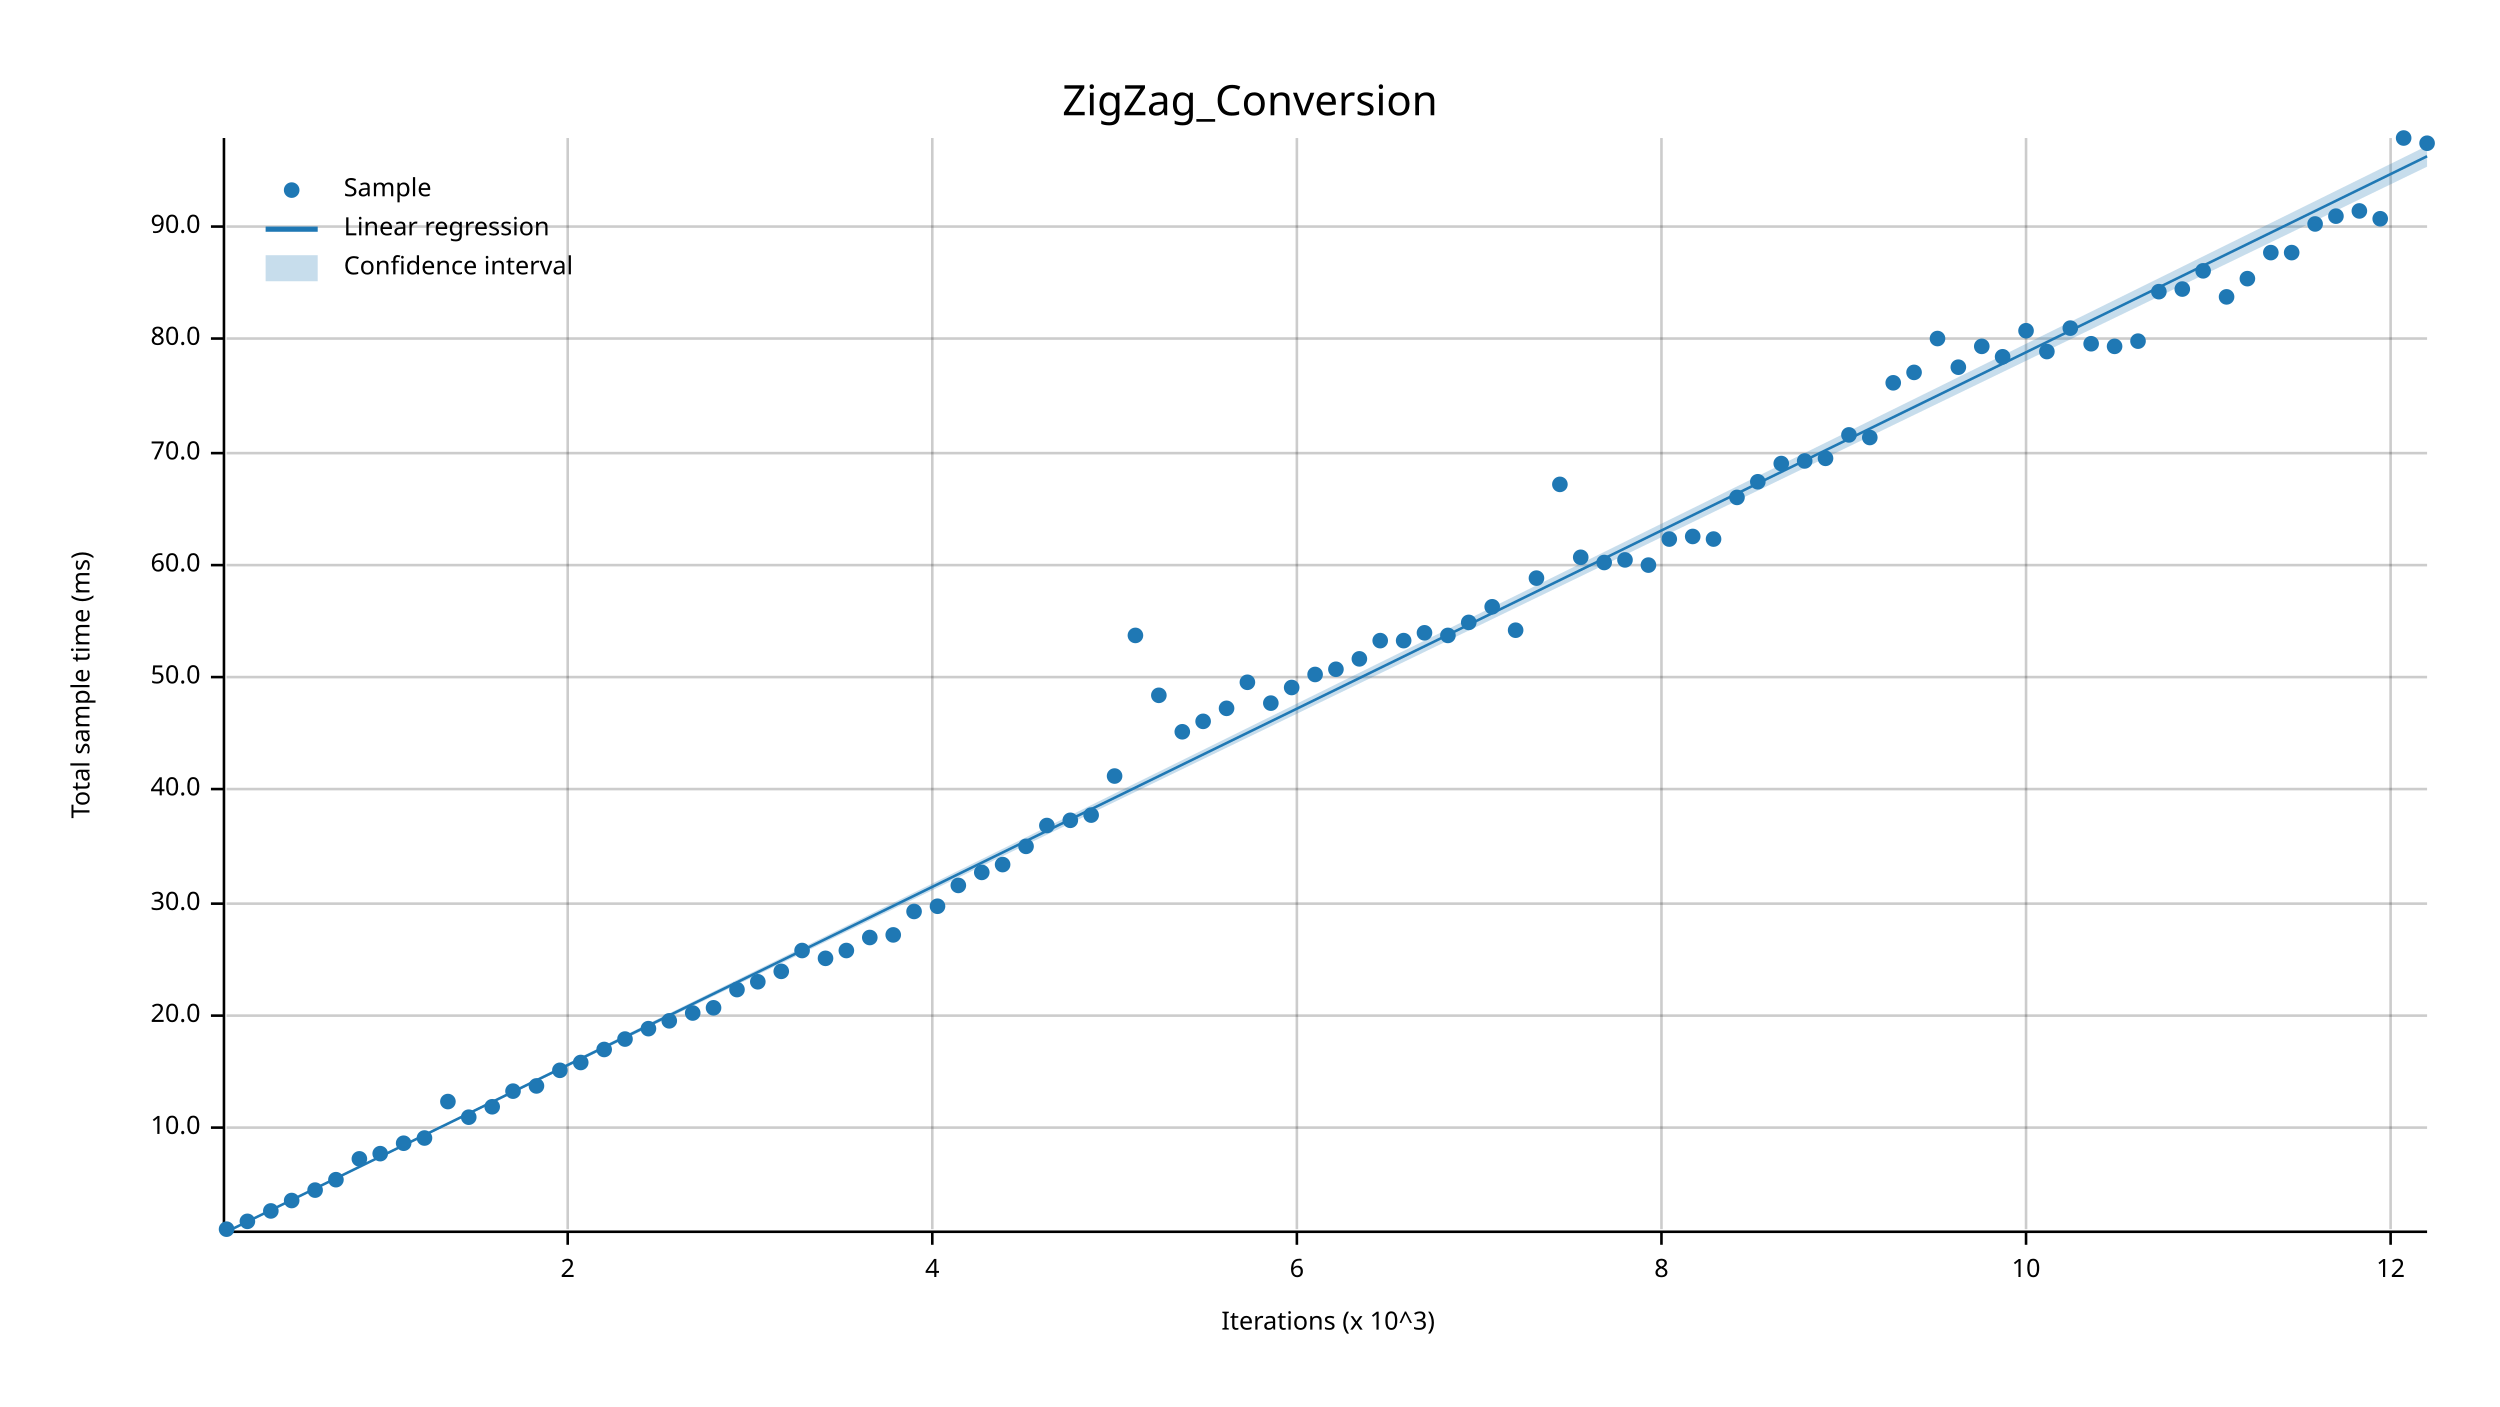
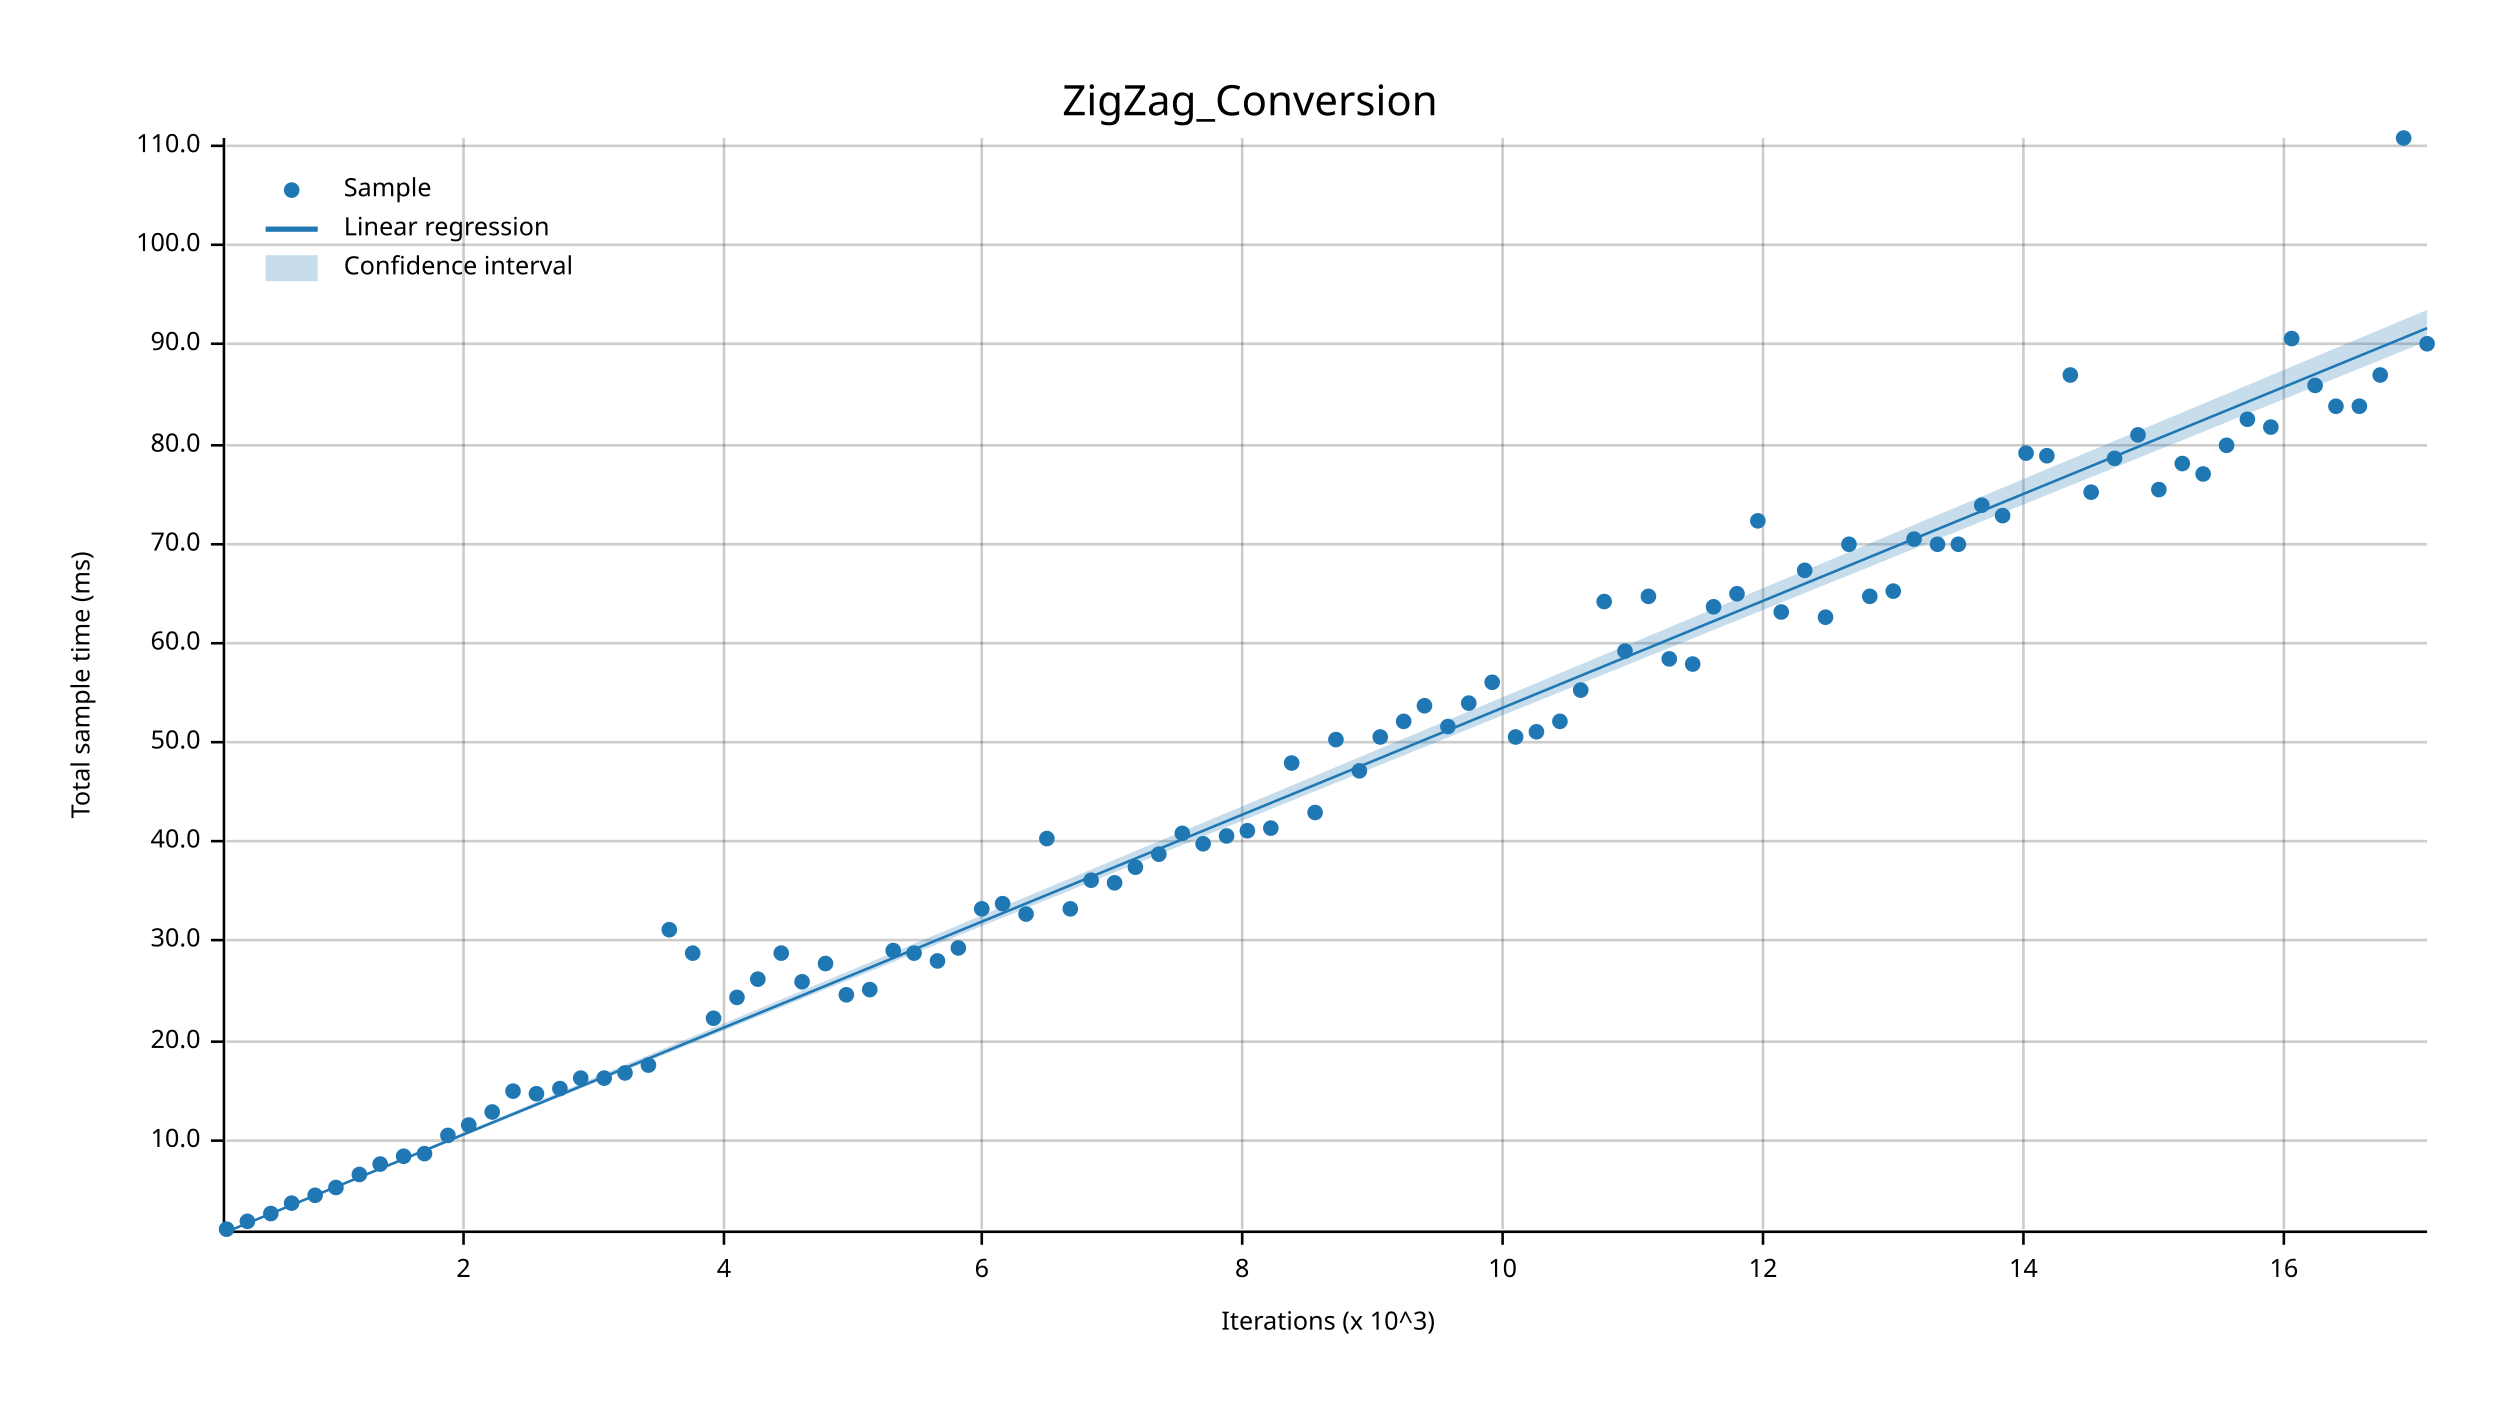
<svg xmlns="http://www.w3.org/2000/svg" width="960" height="540" viewBox="0 0 960 540">
  <text x="480" y="32" dy="0.76em" text-anchor="middle" font-family="sans-serif" font-size="16.129" opacity="1" fill="#000000">
ZigZag_Conversion
</text>
  <text x="27" y="263" dy="0.76em" text-anchor="middle" font-family="sans-serif" font-size="9.677" opacity="1" fill="#000000" transform="rotate(270, 27, 263)">
Total sample time (ms)
</text>
  <text x="510" y="513" dy="-0.5ex" text-anchor="middle" font-family="sans-serif" font-size="9.677" opacity="1" fill="#000000">
Iterations (x 10^3)
</text>
-   <line opacity="0.2" stroke="#000000" stroke-width="1" x1="218" y1="472" x2="218" y2="53" />
-   <line opacity="0.2" stroke="#000000" stroke-width="1" x1="358" y1="472" x2="358" y2="53" />
-   <line opacity="0.2" stroke="#000000" stroke-width="1" x1="498" y1="472" x2="498" y2="53" />
-   <line opacity="0.2" stroke="#000000" stroke-width="1" x1="638" y1="472" x2="638" y2="53" />
-   <line opacity="0.2" stroke="#000000" stroke-width="1" x1="778" y1="472" x2="778" y2="53" />
-   <line opacity="0.2" stroke="#000000" stroke-width="1" x1="918" y1="472" x2="918" y2="53" />
-   <line opacity="0.2" stroke="#000000" stroke-width="1" x1="87" y1="433" x2="932" y2="433" />
-   <line opacity="0.2" stroke="#000000" stroke-width="1" x1="87" y1="390" x2="932" y2="390" />
-   <line opacity="0.2" stroke="#000000" stroke-width="1" x1="87" y1="347" x2="932" y2="347" />
-   <line opacity="0.2" stroke="#000000" stroke-width="1" x1="87" y1="303" x2="932" y2="303" />
-   <line opacity="0.2" stroke="#000000" stroke-width="1" x1="87" y1="260" x2="932" y2="260" />
-   <line opacity="0.2" stroke="#000000" stroke-width="1" x1="87" y1="217" x2="932" y2="217" />
-   <line opacity="0.2" stroke="#000000" stroke-width="1" x1="87" y1="174" x2="932" y2="174" />
-   <line opacity="0.2" stroke="#000000" stroke-width="1" x1="87" y1="130" x2="932" y2="130" />
-   <line opacity="0.2" stroke="#000000" stroke-width="1" x1="87" y1="87" x2="932" y2="87" />
+   <line opacity="0.2" stroke="#000000" stroke-width="1" x1="178" y1="472" x2="178" y2="53" />
+   <line opacity="0.2" stroke="#000000" stroke-width="1" x1="278" y1="472" x2="278" y2="53" />
+   <line opacity="0.2" stroke="#000000" stroke-width="1" x1="377" y1="472" x2="377" y2="53" />
+   <line opacity="0.2" stroke="#000000" stroke-width="1" x1="477" y1="472" x2="477" y2="53" />
+   <line opacity="0.2" stroke="#000000" stroke-width="1" x1="577" y1="472" x2="577" y2="53" />
+   <line opacity="0.2" stroke="#000000" stroke-width="1" x1="677" y1="472" x2="677" y2="53" />
+   <line opacity="0.2" stroke="#000000" stroke-width="1" x1="777" y1="472" x2="777" y2="53" />
+   <line opacity="0.2" stroke="#000000" stroke-width="1" x1="877" y1="472" x2="877" y2="53" />
+   <line opacity="0.2" stroke="#000000" stroke-width="1" x1="87" y1="438" x2="932" y2="438" />
+   <line opacity="0.2" stroke="#000000" stroke-width="1" x1="87" y1="400" x2="932" y2="400" />
+   <line opacity="0.2" stroke="#000000" stroke-width="1" x1="87" y1="361" x2="932" y2="361" />
+   <line opacity="0.2" stroke="#000000" stroke-width="1" x1="87" y1="323" x2="932" y2="323" />
+   <line opacity="0.2" stroke="#000000" stroke-width="1" x1="87" y1="285" x2="932" y2="285" />
+   <line opacity="0.2" stroke="#000000" stroke-width="1" x1="87" y1="247" x2="932" y2="247" />
+   <line opacity="0.2" stroke="#000000" stroke-width="1" x1="87" y1="209" x2="932" y2="209" />
+   <line opacity="0.2" stroke="#000000" stroke-width="1" x1="87" y1="171" x2="932" y2="171" />
+   <line opacity="0.2" stroke="#000000" stroke-width="1" x1="87" y1="132" x2="932" y2="132" />
+   <line opacity="0.2" stroke="#000000" stroke-width="1" x1="87" y1="94" x2="932" y2="94" />
+   <line opacity="0.2" stroke="#000000" stroke-width="1" x1="87" y1="56" x2="932" y2="56" />
  <polyline fill="none" opacity="1" stroke="#000000" stroke-width="1" points="86,53 86,472 " />
-   <text x="77" y="433" dy="0.5ex" text-anchor="end" font-family="sans-serif" font-size="9.677" opacity="1" fill="#000000">
+   <text x="77" y="438" dy="0.5ex" text-anchor="end" font-family="sans-serif" font-size="9.677" opacity="1" fill="#000000">
10.0
</text>
-   <polyline fill="none" opacity="1" stroke="#000000" stroke-width="1" points="81,433 86,433 " />
-   <text x="77" y="390" dy="0.5ex" text-anchor="end" font-family="sans-serif" font-size="9.677" opacity="1" fill="#000000">
+   <polyline fill="none" opacity="1" stroke="#000000" stroke-width="1" points="81,438 86,438 " />
+   <text x="77" y="400" dy="0.5ex" text-anchor="end" font-family="sans-serif" font-size="9.677" opacity="1" fill="#000000">
20.0
</text>
-   <polyline fill="none" opacity="1" stroke="#000000" stroke-width="1" points="81,390 86,390 " />
-   <text x="77" y="347" dy="0.5ex" text-anchor="end" font-family="sans-serif" font-size="9.677" opacity="1" fill="#000000">
+   <polyline fill="none" opacity="1" stroke="#000000" stroke-width="1" points="81,400 86,400 " />
+   <text x="77" y="361" dy="0.5ex" text-anchor="end" font-family="sans-serif" font-size="9.677" opacity="1" fill="#000000">
30.0
</text>
-   <polyline fill="none" opacity="1" stroke="#000000" stroke-width="1" points="81,347 86,347 " />
-   <text x="77" y="303" dy="0.5ex" text-anchor="end" font-family="sans-serif" font-size="9.677" opacity="1" fill="#000000">
+   <polyline fill="none" opacity="1" stroke="#000000" stroke-width="1" points="81,361 86,361 " />
+   <text x="77" y="323" dy="0.5ex" text-anchor="end" font-family="sans-serif" font-size="9.677" opacity="1" fill="#000000">
40.0
</text>
-   <polyline fill="none" opacity="1" stroke="#000000" stroke-width="1" points="81,303 86,303 " />
-   <text x="77" y="260" dy="0.5ex" text-anchor="end" font-family="sans-serif" font-size="9.677" opacity="1" fill="#000000">
+   <polyline fill="none" opacity="1" stroke="#000000" stroke-width="1" points="81,323 86,323 " />
+   <text x="77" y="285" dy="0.5ex" text-anchor="end" font-family="sans-serif" font-size="9.677" opacity="1" fill="#000000">
50.0
</text>
-   <polyline fill="none" opacity="1" stroke="#000000" stroke-width="1" points="81,260 86,260 " />
-   <text x="77" y="217" dy="0.5ex" text-anchor="end" font-family="sans-serif" font-size="9.677" opacity="1" fill="#000000">
+   <polyline fill="none" opacity="1" stroke="#000000" stroke-width="1" points="81,285 86,285 " />
+   <text x="77" y="247" dy="0.5ex" text-anchor="end" font-family="sans-serif" font-size="9.677" opacity="1" fill="#000000">
60.0
</text>
-   <polyline fill="none" opacity="1" stroke="#000000" stroke-width="1" points="81,217 86,217 " />
-   <text x="77" y="174" dy="0.5ex" text-anchor="end" font-family="sans-serif" font-size="9.677" opacity="1" fill="#000000">
+   <polyline fill="none" opacity="1" stroke="#000000" stroke-width="1" points="81,247 86,247 " />
+   <text x="77" y="209" dy="0.5ex" text-anchor="end" font-family="sans-serif" font-size="9.677" opacity="1" fill="#000000">
70.0
</text>
-   <polyline fill="none" opacity="1" stroke="#000000" stroke-width="1" points="81,174 86,174 " />
-   <text x="77" y="130" dy="0.5ex" text-anchor="end" font-family="sans-serif" font-size="9.677" opacity="1" fill="#000000">
+   <polyline fill="none" opacity="1" stroke="#000000" stroke-width="1" points="81,209 86,209 " />
+   <text x="77" y="171" dy="0.5ex" text-anchor="end" font-family="sans-serif" font-size="9.677" opacity="1" fill="#000000">
80.0
</text>
-   <polyline fill="none" opacity="1" stroke="#000000" stroke-width="1" points="81,130 86,130 " />
-   <text x="77" y="87" dy="0.5ex" text-anchor="end" font-family="sans-serif" font-size="9.677" opacity="1" fill="#000000">
+   <polyline fill="none" opacity="1" stroke="#000000" stroke-width="1" points="81,171 86,171 " />
+   <text x="77" y="132" dy="0.5ex" text-anchor="end" font-family="sans-serif" font-size="9.677" opacity="1" fill="#000000">
90.0
</text>
-   <polyline fill="none" opacity="1" stroke="#000000" stroke-width="1" points="81,87 86,87 " />
+   <polyline fill="none" opacity="1" stroke="#000000" stroke-width="1" points="81,132 86,132 " />
+   <text x="77" y="94" dy="0.5ex" text-anchor="end" font-family="sans-serif" font-size="9.677" opacity="1" fill="#000000">
+ 100.0
+ </text>
+   <polyline fill="none" opacity="1" stroke="#000000" stroke-width="1" points="81,94 86,94 " />
+   <text x="77" y="56" dy="0.5ex" text-anchor="end" font-family="sans-serif" font-size="9.677" opacity="1" fill="#000000">
+ 110.0
+ </text>
+   <polyline fill="none" opacity="1" stroke="#000000" stroke-width="1" points="81,56 86,56 " />
  <polyline fill="none" opacity="1" stroke="#000000" stroke-width="1" points="87,473 932,473 " />
-   <text x="218" y="483" dy="0.76em" text-anchor="middle" font-family="sans-serif" font-size="9.677" opacity="1" fill="#000000">
+   <text x="178" y="483" dy="0.76em" text-anchor="middle" font-family="sans-serif" font-size="9.677" opacity="1" fill="#000000">
2
</text>
-   <polyline fill="none" opacity="1" stroke="#000000" stroke-width="1" points="218,473 218,478 " />
-   <text x="358" y="483" dy="0.76em" text-anchor="middle" font-family="sans-serif" font-size="9.677" opacity="1" fill="#000000">
+   <polyline fill="none" opacity="1" stroke="#000000" stroke-width="1" points="178,473 178,478 " />
+   <text x="278" y="483" dy="0.76em" text-anchor="middle" font-family="sans-serif" font-size="9.677" opacity="1" fill="#000000">
4
</text>
-   <polyline fill="none" opacity="1" stroke="#000000" stroke-width="1" points="358,473 358,478 " />
-   <text x="498" y="483" dy="0.76em" text-anchor="middle" font-family="sans-serif" font-size="9.677" opacity="1" fill="#000000">
+   <polyline fill="none" opacity="1" stroke="#000000" stroke-width="1" points="278,473 278,478 " />
+   <text x="377" y="483" dy="0.76em" text-anchor="middle" font-family="sans-serif" font-size="9.677" opacity="1" fill="#000000">
6
</text>
-   <polyline fill="none" opacity="1" stroke="#000000" stroke-width="1" points="498,473 498,478 " />
-   <text x="638" y="483" dy="0.76em" text-anchor="middle" font-family="sans-serif" font-size="9.677" opacity="1" fill="#000000">
+   <polyline fill="none" opacity="1" stroke="#000000" stroke-width="1" points="377,473 377,478 " />
+   <text x="477" y="483" dy="0.76em" text-anchor="middle" font-family="sans-serif" font-size="9.677" opacity="1" fill="#000000">
8
</text>
-   <polyline fill="none" opacity="1" stroke="#000000" stroke-width="1" points="638,473 638,478 " />
-   <text x="778" y="483" dy="0.76em" text-anchor="middle" font-family="sans-serif" font-size="9.677" opacity="1" fill="#000000">
+   <polyline fill="none" opacity="1" stroke="#000000" stroke-width="1" points="477,473 477,478 " />
+   <text x="577" y="483" dy="0.76em" text-anchor="middle" font-family="sans-serif" font-size="9.677" opacity="1" fill="#000000">
10
</text>
-   <polyline fill="none" opacity="1" stroke="#000000" stroke-width="1" points="778,473 778,478 " />
-   <text x="918" y="483" dy="0.76em" text-anchor="middle" font-family="sans-serif" font-size="9.677" opacity="1" fill="#000000">
+   <polyline fill="none" opacity="1" stroke="#000000" stroke-width="1" points="577,473 577,478 " />
+   <text x="677" y="483" dy="0.76em" text-anchor="middle" font-family="sans-serif" font-size="9.677" opacity="1" fill="#000000">
12
</text>
-   <polyline fill="none" opacity="1" stroke="#000000" stroke-width="1" points="918,473 918,478 " />
+   <polyline fill="none" opacity="1" stroke="#000000" stroke-width="1" points="677,473 677,478 " />
+   <text x="777" y="483" dy="0.76em" text-anchor="middle" font-family="sans-serif" font-size="9.677" opacity="1" fill="#000000">
+ 14
+ </text>
+   <polyline fill="none" opacity="1" stroke="#000000" stroke-width="1" points="777,473 777,478 " />
+   <text x="877" y="483" dy="0.76em" text-anchor="middle" font-family="sans-serif" font-size="9.677" opacity="1" fill="#000000">
+ 16
+ </text>
+   <polyline fill="none" opacity="1" stroke="#000000" stroke-width="1" points="877,473 877,478 " />
  <circle cx="87" cy="472" r="3" opacity="1" fill="#1F78B4" stroke="none" stroke-width="1" />
  <circle cx="95" cy="469" r="3" opacity="1" fill="#1F78B4" stroke="none" stroke-width="1" />
-   <circle cx="104" cy="465" r="3" opacity="1" fill="#1F78B4" stroke="none" stroke-width="1" />
-   <circle cx="112" cy="461" r="3" opacity="1" fill="#1F78B4" stroke="none" stroke-width="1" />
-   <circle cx="121" cy="457" r="3" opacity="1" fill="#1F78B4" stroke="none" stroke-width="1" />
-   <circle cx="129" cy="453" r="3" opacity="1" fill="#1F78B4" stroke="none" stroke-width="1" />
-   <circle cx="138" cy="445" r="3" opacity="1" fill="#1F78B4" stroke="none" stroke-width="1" />
-   <circle cx="146" cy="443" r="3" opacity="1" fill="#1F78B4" stroke="none" stroke-width="1" />
-   <circle cx="155" cy="439" r="3" opacity="1" fill="#1F78B4" stroke="none" stroke-width="1" />
-   <circle cx="163" cy="437" r="3" opacity="1" fill="#1F78B4" stroke="none" stroke-width="1" />
-   <circle cx="172" cy="423" r="3" opacity="1" fill="#1F78B4" stroke="none" stroke-width="1" />
-   <circle cx="180" cy="429" r="3" opacity="1" fill="#1F78B4" stroke="none" stroke-width="1" />
-   <circle cx="189" cy="425" r="3" opacity="1" fill="#1F78B4" stroke="none" stroke-width="1" />
+   <circle cx="104" cy="466" r="3" opacity="1" fill="#1F78B4" stroke="none" stroke-width="1" />
+   <circle cx="112" cy="462" r="3" opacity="1" fill="#1F78B4" stroke="none" stroke-width="1" />
+   <circle cx="121" cy="459" r="3" opacity="1" fill="#1F78B4" stroke="none" stroke-width="1" />
+   <circle cx="129" cy="456" r="3" opacity="1" fill="#1F78B4" stroke="none" stroke-width="1" />
+   <circle cx="138" cy="451" r="3" opacity="1" fill="#1F78B4" stroke="none" stroke-width="1" />
+   <circle cx="146" cy="447" r="3" opacity="1" fill="#1F78B4" stroke="none" stroke-width="1" />
+   <circle cx="155" cy="444" r="3" opacity="1" fill="#1F78B4" stroke="none" stroke-width="1" />
+   <circle cx="163" cy="443" r="3" opacity="1" fill="#1F78B4" stroke="none" stroke-width="1" />
+   <circle cx="172" cy="436" r="3" opacity="1" fill="#1F78B4" stroke="none" stroke-width="1" />
+   <circle cx="180" cy="432" r="3" opacity="1" fill="#1F78B4" stroke="none" stroke-width="1" />
+   <circle cx="189" cy="427" r="3" opacity="1" fill="#1F78B4" stroke="none" stroke-width="1" />
  <circle cx="197" cy="419" r="3" opacity="1" fill="#1F78B4" stroke="none" stroke-width="1" />
-   <circle cx="206" cy="417" r="3" opacity="1" fill="#1F78B4" stroke="none" stroke-width="1" />
-   <circle cx="215" cy="411" r="3" opacity="1" fill="#1F78B4" stroke="none" stroke-width="1" />
-   <circle cx="223" cy="408" r="3" opacity="1" fill="#1F78B4" stroke="none" stroke-width="1" />
-   <circle cx="232" cy="403" r="3" opacity="1" fill="#1F78B4" stroke="none" stroke-width="1" />
-   <circle cx="240" cy="399" r="3" opacity="1" fill="#1F78B4" stroke="none" stroke-width="1" />
-   <circle cx="249" cy="395" r="3" opacity="1" fill="#1F78B4" stroke="none" stroke-width="1" />
-   <circle cx="257" cy="392" r="3" opacity="1" fill="#1F78B4" stroke="none" stroke-width="1" />
-   <circle cx="266" cy="389" r="3" opacity="1" fill="#1F78B4" stroke="none" stroke-width="1" />
-   <circle cx="274" cy="387" r="3" opacity="1" fill="#1F78B4" stroke="none" stroke-width="1" />
-   <circle cx="283" cy="380" r="3" opacity="1" fill="#1F78B4" stroke="none" stroke-width="1" />
-   <circle cx="291" cy="377" r="3" opacity="1" fill="#1F78B4" stroke="none" stroke-width="1" />
-   <circle cx="300" cy="373" r="3" opacity="1" fill="#1F78B4" stroke="none" stroke-width="1" />
-   <circle cx="308" cy="365" r="3" opacity="1" fill="#1F78B4" stroke="none" stroke-width="1" />
-   <circle cx="317" cy="368" r="3" opacity="1" fill="#1F78B4" stroke="none" stroke-width="1" />
-   <circle cx="325" cy="365" r="3" opacity="1" fill="#1F78B4" stroke="none" stroke-width="1" />
-   <circle cx="334" cy="360" r="3" opacity="1" fill="#1F78B4" stroke="none" stroke-width="1" />
-   <circle cx="343" cy="359" r="3" opacity="1" fill="#1F78B4" stroke="none" stroke-width="1" />
-   <circle cx="351" cy="350" r="3" opacity="1" fill="#1F78B4" stroke="none" stroke-width="1" />
-   <circle cx="360" cy="348" r="3" opacity="1" fill="#1F78B4" stroke="none" stroke-width="1" />
-   <circle cx="368" cy="340" r="3" opacity="1" fill="#1F78B4" stroke="none" stroke-width="1" />
-   <circle cx="377" cy="335" r="3" opacity="1" fill="#1F78B4" stroke="none" stroke-width="1" />
-   <circle cx="385" cy="332" r="3" opacity="1" fill="#1F78B4" stroke="none" stroke-width="1" />
-   <circle cx="394" cy="325" r="3" opacity="1" fill="#1F78B4" stroke="none" stroke-width="1" />
-   <circle cx="402" cy="317" r="3" opacity="1" fill="#1F78B4" stroke="none" stroke-width="1" />
-   <circle cx="411" cy="315" r="3" opacity="1" fill="#1F78B4" stroke="none" stroke-width="1" />
-   <circle cx="419" cy="313" r="3" opacity="1" fill="#1F78B4" stroke="none" stroke-width="1" />
-   <circle cx="428" cy="298" r="3" opacity="1" fill="#1F78B4" stroke="none" stroke-width="1" />
-   <circle cx="436" cy="244" r="3" opacity="1" fill="#1F78B4" stroke="none" stroke-width="1" />
-   <circle cx="445" cy="267" r="3" opacity="1" fill="#1F78B4" stroke="none" stroke-width="1" />
-   <circle cx="454" cy="281" r="3" opacity="1" fill="#1F78B4" stroke="none" stroke-width="1" />
-   <circle cx="462" cy="277" r="3" opacity="1" fill="#1F78B4" stroke="none" stroke-width="1" />
-   <circle cx="471" cy="272" r="3" opacity="1" fill="#1F78B4" stroke="none" stroke-width="1" />
-   <circle cx="479" cy="262" r="3" opacity="1" fill="#1F78B4" stroke="none" stroke-width="1" />
-   <circle cx="488" cy="270" r="3" opacity="1" fill="#1F78B4" stroke="none" stroke-width="1" />
-   <circle cx="496" cy="264" r="3" opacity="1" fill="#1F78B4" stroke="none" stroke-width="1" />
-   <circle cx="505" cy="259" r="3" opacity="1" fill="#1F78B4" stroke="none" stroke-width="1" />
-   <circle cx="513" cy="257" r="3" opacity="1" fill="#1F78B4" stroke="none" stroke-width="1" />
-   <circle cx="522" cy="253" r="3" opacity="1" fill="#1F78B4" stroke="none" stroke-width="1" />
-   <circle cx="530" cy="246" r="3" opacity="1" fill="#1F78B4" stroke="none" stroke-width="1" />
-   <circle cx="539" cy="246" r="3" opacity="1" fill="#1F78B4" stroke="none" stroke-width="1" />
-   <circle cx="547" cy="243" r="3" opacity="1" fill="#1F78B4" stroke="none" stroke-width="1" />
-   <circle cx="556" cy="244" r="3" opacity="1" fill="#1F78B4" stroke="none" stroke-width="1" />
-   <circle cx="564" cy="239" r="3" opacity="1" fill="#1F78B4" stroke="none" stroke-width="1" />
-   <circle cx="573" cy="233" r="3" opacity="1" fill="#1F78B4" stroke="none" stroke-width="1" />
-   <circle cx="582" cy="242" r="3" opacity="1" fill="#1F78B4" stroke="none" stroke-width="1" />
-   <circle cx="590" cy="222" r="3" opacity="1" fill="#1F78B4" stroke="none" stroke-width="1" />
-   <circle cx="599" cy="186" r="3" opacity="1" fill="#1F78B4" stroke="none" stroke-width="1" />
-   <circle cx="607" cy="214" r="3" opacity="1" fill="#1F78B4" stroke="none" stroke-width="1" />
-   <circle cx="616" cy="216" r="3" opacity="1" fill="#1F78B4" stroke="none" stroke-width="1" />
-   <circle cx="624" cy="215" r="3" opacity="1" fill="#1F78B4" stroke="none" stroke-width="1" />
-   <circle cx="633" cy="217" r="3" opacity="1" fill="#1F78B4" stroke="none" stroke-width="1" />
-   <circle cx="641" cy="207" r="3" opacity="1" fill="#1F78B4" stroke="none" stroke-width="1" />
-   <circle cx="650" cy="206" r="3" opacity="1" fill="#1F78B4" stroke="none" stroke-width="1" />
-   <circle cx="658" cy="207" r="3" opacity="1" fill="#1F78B4" stroke="none" stroke-width="1" />
-   <circle cx="667" cy="191" r="3" opacity="1" fill="#1F78B4" stroke="none" stroke-width="1" />
-   <circle cx="675" cy="185" r="3" opacity="1" fill="#1F78B4" stroke="none" stroke-width="1" />
-   <circle cx="684" cy="178" r="3" opacity="1" fill="#1F78B4" stroke="none" stroke-width="1" />
-   <circle cx="693" cy="177" r="3" opacity="1" fill="#1F78B4" stroke="none" stroke-width="1" />
-   <circle cx="701" cy="176" r="3" opacity="1" fill="#1F78B4" stroke="none" stroke-width="1" />
-   <circle cx="710" cy="167" r="3" opacity="1" fill="#1F78B4" stroke="none" stroke-width="1" />
-   <circle cx="718" cy="168" r="3" opacity="1" fill="#1F78B4" stroke="none" stroke-width="1" />
-   <circle cx="727" cy="147" r="3" opacity="1" fill="#1F78B4" stroke="none" stroke-width="1" />
-   <circle cx="735" cy="143" r="3" opacity="1" fill="#1F78B4" stroke="none" stroke-width="1" />
-   <circle cx="744" cy="130" r="3" opacity="1" fill="#1F78B4" stroke="none" stroke-width="1" />
-   <circle cx="752" cy="141" r="3" opacity="1" fill="#1F78B4" stroke="none" stroke-width="1" />
-   <circle cx="761" cy="133" r="3" opacity="1" fill="#1F78B4" stroke="none" stroke-width="1" />
-   <circle cx="769" cy="137" r="3" opacity="1" fill="#1F78B4" stroke="none" stroke-width="1" />
-   <circle cx="778" cy="127" r="3" opacity="1" fill="#1F78B4" stroke="none" stroke-width="1" />
-   <circle cx="786" cy="135" r="3" opacity="1" fill="#1F78B4" stroke="none" stroke-width="1" />
-   <circle cx="795" cy="126" r="3" opacity="1" fill="#1F78B4" stroke="none" stroke-width="1" />
-   <circle cx="803" cy="132" r="3" opacity="1" fill="#1F78B4" stroke="none" stroke-width="1" />
-   <circle cx="812" cy="133" r="3" opacity="1" fill="#1F78B4" stroke="none" stroke-width="1" />
-   <circle cx="821" cy="131" r="3" opacity="1" fill="#1F78B4" stroke="none" stroke-width="1" />
-   <circle cx="829" cy="112" r="3" opacity="1" fill="#1F78B4" stroke="none" stroke-width="1" />
-   <circle cx="838" cy="111" r="3" opacity="1" fill="#1F78B4" stroke="none" stroke-width="1" />
-   <circle cx="846" cy="104" r="3" opacity="1" fill="#1F78B4" stroke="none" stroke-width="1" />
-   <circle cx="855" cy="114" r="3" opacity="1" fill="#1F78B4" stroke="none" stroke-width="1" />
-   <circle cx="863" cy="107" r="3" opacity="1" fill="#1F78B4" stroke="none" stroke-width="1" />
-   <circle cx="872" cy="97" r="3" opacity="1" fill="#1F78B4" stroke="none" stroke-width="1" />
-   <circle cx="880" cy="97" r="3" opacity="1" fill="#1F78B4" stroke="none" stroke-width="1" />
-   <circle cx="889" cy="86" r="3" opacity="1" fill="#1F78B4" stroke="none" stroke-width="1" />
-   <circle cx="897" cy="83" r="3" opacity="1" fill="#1F78B4" stroke="none" stroke-width="1" />
-   <circle cx="906" cy="81" r="3" opacity="1" fill="#1F78B4" stroke="none" stroke-width="1" />
-   <circle cx="914" cy="84" r="3" opacity="1" fill="#1F78B4" stroke="none" stroke-width="1" />
+   <circle cx="206" cy="420" r="3" opacity="1" fill="#1F78B4" stroke="none" stroke-width="1" />
+   <circle cx="215" cy="418" r="3" opacity="1" fill="#1F78B4" stroke="none" stroke-width="1" />
+   <circle cx="223" cy="414" r="3" opacity="1" fill="#1F78B4" stroke="none" stroke-width="1" />
+   <circle cx="232" cy="414" r="3" opacity="1" fill="#1F78B4" stroke="none" stroke-width="1" />
+   <circle cx="240" cy="412" r="3" opacity="1" fill="#1F78B4" stroke="none" stroke-width="1" />
+   <circle cx="249" cy="409" r="3" opacity="1" fill="#1F78B4" stroke="none" stroke-width="1" />
+   <circle cx="257" cy="357" r="3" opacity="1" fill="#1F78B4" stroke="none" stroke-width="1" />
+   <circle cx="266" cy="366" r="3" opacity="1" fill="#1F78B4" stroke="none" stroke-width="1" />
+   <circle cx="274" cy="391" r="3" opacity="1" fill="#1F78B4" stroke="none" stroke-width="1" />
+   <circle cx="283" cy="383" r="3" opacity="1" fill="#1F78B4" stroke="none" stroke-width="1" />
+   <circle cx="291" cy="376" r="3" opacity="1" fill="#1F78B4" stroke="none" stroke-width="1" />
+   <circle cx="300" cy="366" r="3" opacity="1" fill="#1F78B4" stroke="none" stroke-width="1" />
+   <circle cx="308" cy="377" r="3" opacity="1" fill="#1F78B4" stroke="none" stroke-width="1" />
+   <circle cx="317" cy="370" r="3" opacity="1" fill="#1F78B4" stroke="none" stroke-width="1" />
+   <circle cx="325" cy="382" r="3" opacity="1" fill="#1F78B4" stroke="none" stroke-width="1" />
+   <circle cx="334" cy="380" r="3" opacity="1" fill="#1F78B4" stroke="none" stroke-width="1" />
+   <circle cx="343" cy="365" r="3" opacity="1" fill="#1F78B4" stroke="none" stroke-width="1" />
+   <circle cx="351" cy="366" r="3" opacity="1" fill="#1F78B4" stroke="none" stroke-width="1" />
+   <circle cx="360" cy="369" r="3" opacity="1" fill="#1F78B4" stroke="none" stroke-width="1" />
+   <circle cx="368" cy="364" r="3" opacity="1" fill="#1F78B4" stroke="none" stroke-width="1" />
+   <circle cx="377" cy="349" r="3" opacity="1" fill="#1F78B4" stroke="none" stroke-width="1" />
+   <circle cx="385" cy="347" r="3" opacity="1" fill="#1F78B4" stroke="none" stroke-width="1" />
+   <circle cx="394" cy="351" r="3" opacity="1" fill="#1F78B4" stroke="none" stroke-width="1" />
+   <circle cx="402" cy="322" r="3" opacity="1" fill="#1F78B4" stroke="none" stroke-width="1" />
+   <circle cx="411" cy="349" r="3" opacity="1" fill="#1F78B4" stroke="none" stroke-width="1" />
+   <circle cx="419" cy="338" r="3" opacity="1" fill="#1F78B4" stroke="none" stroke-width="1" />
+   <circle cx="428" cy="339" r="3" opacity="1" fill="#1F78B4" stroke="none" stroke-width="1" />
+   <circle cx="436" cy="333" r="3" opacity="1" fill="#1F78B4" stroke="none" stroke-width="1" />
+   <circle cx="445" cy="328" r="3" opacity="1" fill="#1F78B4" stroke="none" stroke-width="1" />
+   <circle cx="454" cy="320" r="3" opacity="1" fill="#1F78B4" stroke="none" stroke-width="1" />
+   <circle cx="462" cy="324" r="3" opacity="1" fill="#1F78B4" stroke="none" stroke-width="1" />
+   <circle cx="471" cy="321" r="3" opacity="1" fill="#1F78B4" stroke="none" stroke-width="1" />
+   <circle cx="479" cy="319" r="3" opacity="1" fill="#1F78B4" stroke="none" stroke-width="1" />
+   <circle cx="488" cy="318" r="3" opacity="1" fill="#1F78B4" stroke="none" stroke-width="1" />
+   <circle cx="496" cy="293" r="3" opacity="1" fill="#1F78B4" stroke="none" stroke-width="1" />
+   <circle cx="505" cy="312" r="3" opacity="1" fill="#1F78B4" stroke="none" stroke-width="1" />
+   <circle cx="513" cy="284" r="3" opacity="1" fill="#1F78B4" stroke="none" stroke-width="1" />
+   <circle cx="522" cy="296" r="3" opacity="1" fill="#1F78B4" stroke="none" stroke-width="1" />
+   <circle cx="530" cy="283" r="3" opacity="1" fill="#1F78B4" stroke="none" stroke-width="1" />
+   <circle cx="539" cy="277" r="3" opacity="1" fill="#1F78B4" stroke="none" stroke-width="1" />
+   <circle cx="547" cy="271" r="3" opacity="1" fill="#1F78B4" stroke="none" stroke-width="1" />
+   <circle cx="556" cy="279" r="3" opacity="1" fill="#1F78B4" stroke="none" stroke-width="1" />
+   <circle cx="564" cy="270" r="3" opacity="1" fill="#1F78B4" stroke="none" stroke-width="1" />
+   <circle cx="573" cy="262" r="3" opacity="1" fill="#1F78B4" stroke="none" stroke-width="1" />
+   <circle cx="582" cy="283" r="3" opacity="1" fill="#1F78B4" stroke="none" stroke-width="1" />
+   <circle cx="590" cy="281" r="3" opacity="1" fill="#1F78B4" stroke="none" stroke-width="1" />
+   <circle cx="599" cy="277" r="3" opacity="1" fill="#1F78B4" stroke="none" stroke-width="1" />
+   <circle cx="607" cy="265" r="3" opacity="1" fill="#1F78B4" stroke="none" stroke-width="1" />
+   <circle cx="616" cy="231" r="3" opacity="1" fill="#1F78B4" stroke="none" stroke-width="1" />
+   <circle cx="624" cy="250" r="3" opacity="1" fill="#1F78B4" stroke="none" stroke-width="1" />
+   <circle cx="633" cy="229" r="3" opacity="1" fill="#1F78B4" stroke="none" stroke-width="1" />
+   <circle cx="641" cy="253" r="3" opacity="1" fill="#1F78B4" stroke="none" stroke-width="1" />
+   <circle cx="650" cy="255" r="3" opacity="1" fill="#1F78B4" stroke="none" stroke-width="1" />
+   <circle cx="658" cy="233" r="3" opacity="1" fill="#1F78B4" stroke="none" stroke-width="1" />
+   <circle cx="667" cy="228" r="3" opacity="1" fill="#1F78B4" stroke="none" stroke-width="1" />
+   <circle cx="675" cy="200" r="3" opacity="1" fill="#1F78B4" stroke="none" stroke-width="1" />
+   <circle cx="684" cy="235" r="3" opacity="1" fill="#1F78B4" stroke="none" stroke-width="1" />
+   <circle cx="693" cy="219" r="3" opacity="1" fill="#1F78B4" stroke="none" stroke-width="1" />
+   <circle cx="701" cy="237" r="3" opacity="1" fill="#1F78B4" stroke="none" stroke-width="1" />
+   <circle cx="710" cy="209" r="3" opacity="1" fill="#1F78B4" stroke="none" stroke-width="1" />
+   <circle cx="718" cy="229" r="3" opacity="1" fill="#1F78B4" stroke="none" stroke-width="1" />
+   <circle cx="727" cy="227" r="3" opacity="1" fill="#1F78B4" stroke="none" stroke-width="1" />
+   <circle cx="735" cy="207" r="3" opacity="1" fill="#1F78B4" stroke="none" stroke-width="1" />
+   <circle cx="744" cy="209" r="3" opacity="1" fill="#1F78B4" stroke="none" stroke-width="1" />
+   <circle cx="752" cy="209" r="3" opacity="1" fill="#1F78B4" stroke="none" stroke-width="1" />
+   <circle cx="761" cy="194" r="3" opacity="1" fill="#1F78B4" stroke="none" stroke-width="1" />
+   <circle cx="769" cy="198" r="3" opacity="1" fill="#1F78B4" stroke="none" stroke-width="1" />
+   <circle cx="778" cy="174" r="3" opacity="1" fill="#1F78B4" stroke="none" stroke-width="1" />
+   <circle cx="786" cy="175" r="3" opacity="1" fill="#1F78B4" stroke="none" stroke-width="1" />
+   <circle cx="795" cy="144" r="3" opacity="1" fill="#1F78B4" stroke="none" stroke-width="1" />
+   <circle cx="803" cy="189" r="3" opacity="1" fill="#1F78B4" stroke="none" stroke-width="1" />
+   <circle cx="812" cy="176" r="3" opacity="1" fill="#1F78B4" stroke="none" stroke-width="1" />
+   <circle cx="821" cy="167" r="3" opacity="1" fill="#1F78B4" stroke="none" stroke-width="1" />
+   <circle cx="829" cy="188" r="3" opacity="1" fill="#1F78B4" stroke="none" stroke-width="1" />
+   <circle cx="838" cy="178" r="3" opacity="1" fill="#1F78B4" stroke="none" stroke-width="1" />
+   <circle cx="846" cy="182" r="3" opacity="1" fill="#1F78B4" stroke="none" stroke-width="1" />
+   <circle cx="855" cy="171" r="3" opacity="1" fill="#1F78B4" stroke="none" stroke-width="1" />
+   <circle cx="863" cy="161" r="3" opacity="1" fill="#1F78B4" stroke="none" stroke-width="1" />
+   <circle cx="872" cy="164" r="3" opacity="1" fill="#1F78B4" stroke="none" stroke-width="1" />
+   <circle cx="880" cy="130" r="3" opacity="1" fill="#1F78B4" stroke="none" stroke-width="1" />
+   <circle cx="889" cy="148" r="3" opacity="1" fill="#1F78B4" stroke="none" stroke-width="1" />
+   <circle cx="897" cy="156" r="3" opacity="1" fill="#1F78B4" stroke="none" stroke-width="1" />
+   <circle cx="906" cy="156" r="3" opacity="1" fill="#1F78B4" stroke="none" stroke-width="1" />
+   <circle cx="914" cy="144" r="3" opacity="1" fill="#1F78B4" stroke="none" stroke-width="1" />
  <circle cx="923" cy="53" r="3" opacity="1" fill="#1F78B4" stroke="none" stroke-width="1" />
-   <circle cx="932" cy="55" r="3" opacity="1" fill="#1F78B4" stroke="none" stroke-width="1" />
-   <polyline fill="none" opacity="1" stroke="#1F78B4" stroke-width="1" points="87,473 932,60 " />
-   <polygon opacity="0.25" fill="#1F78B4" points="87,473 932,64 932,56 " />
+   <circle cx="932" cy="132" r="3" opacity="1" fill="#1F78B4" stroke="none" stroke-width="1" />
+   <polyline fill="none" opacity="1" stroke="#1F78B4" stroke-width="1" points="87,473 932,126 " />
+   <polygon opacity="0.25" fill="#1F78B4" points="87,473 932,131 932,119 " />
  <text x="132" y="68" dy="0.76em" text-anchor="start" font-family="sans-serif" font-size="9.677" opacity="1" fill="#000000">
Sample
</text>
  <text x="132" y="83" dy="0.76em" text-anchor="start" font-family="sans-serif" font-size="9.677" opacity="1" fill="#000000">
Linear regression
</text>
  <text x="132" y="98" dy="0.76em" text-anchor="start" font-family="sans-serif" font-size="9.677" opacity="1" fill="#000000">
Confidence interval
</text>
  <circle cx="112" cy="73" r="3" opacity="1" fill="#1F78B4" stroke="none" stroke-width="1" />
  <polyline fill="none" opacity="1" stroke="#1F78B4" stroke-width="2" points="102,88 122,88 " />
  <rect x="102" y="98" width="20" height="10" opacity="0.25" fill="#1F78B4" stroke="none" />
</svg>
